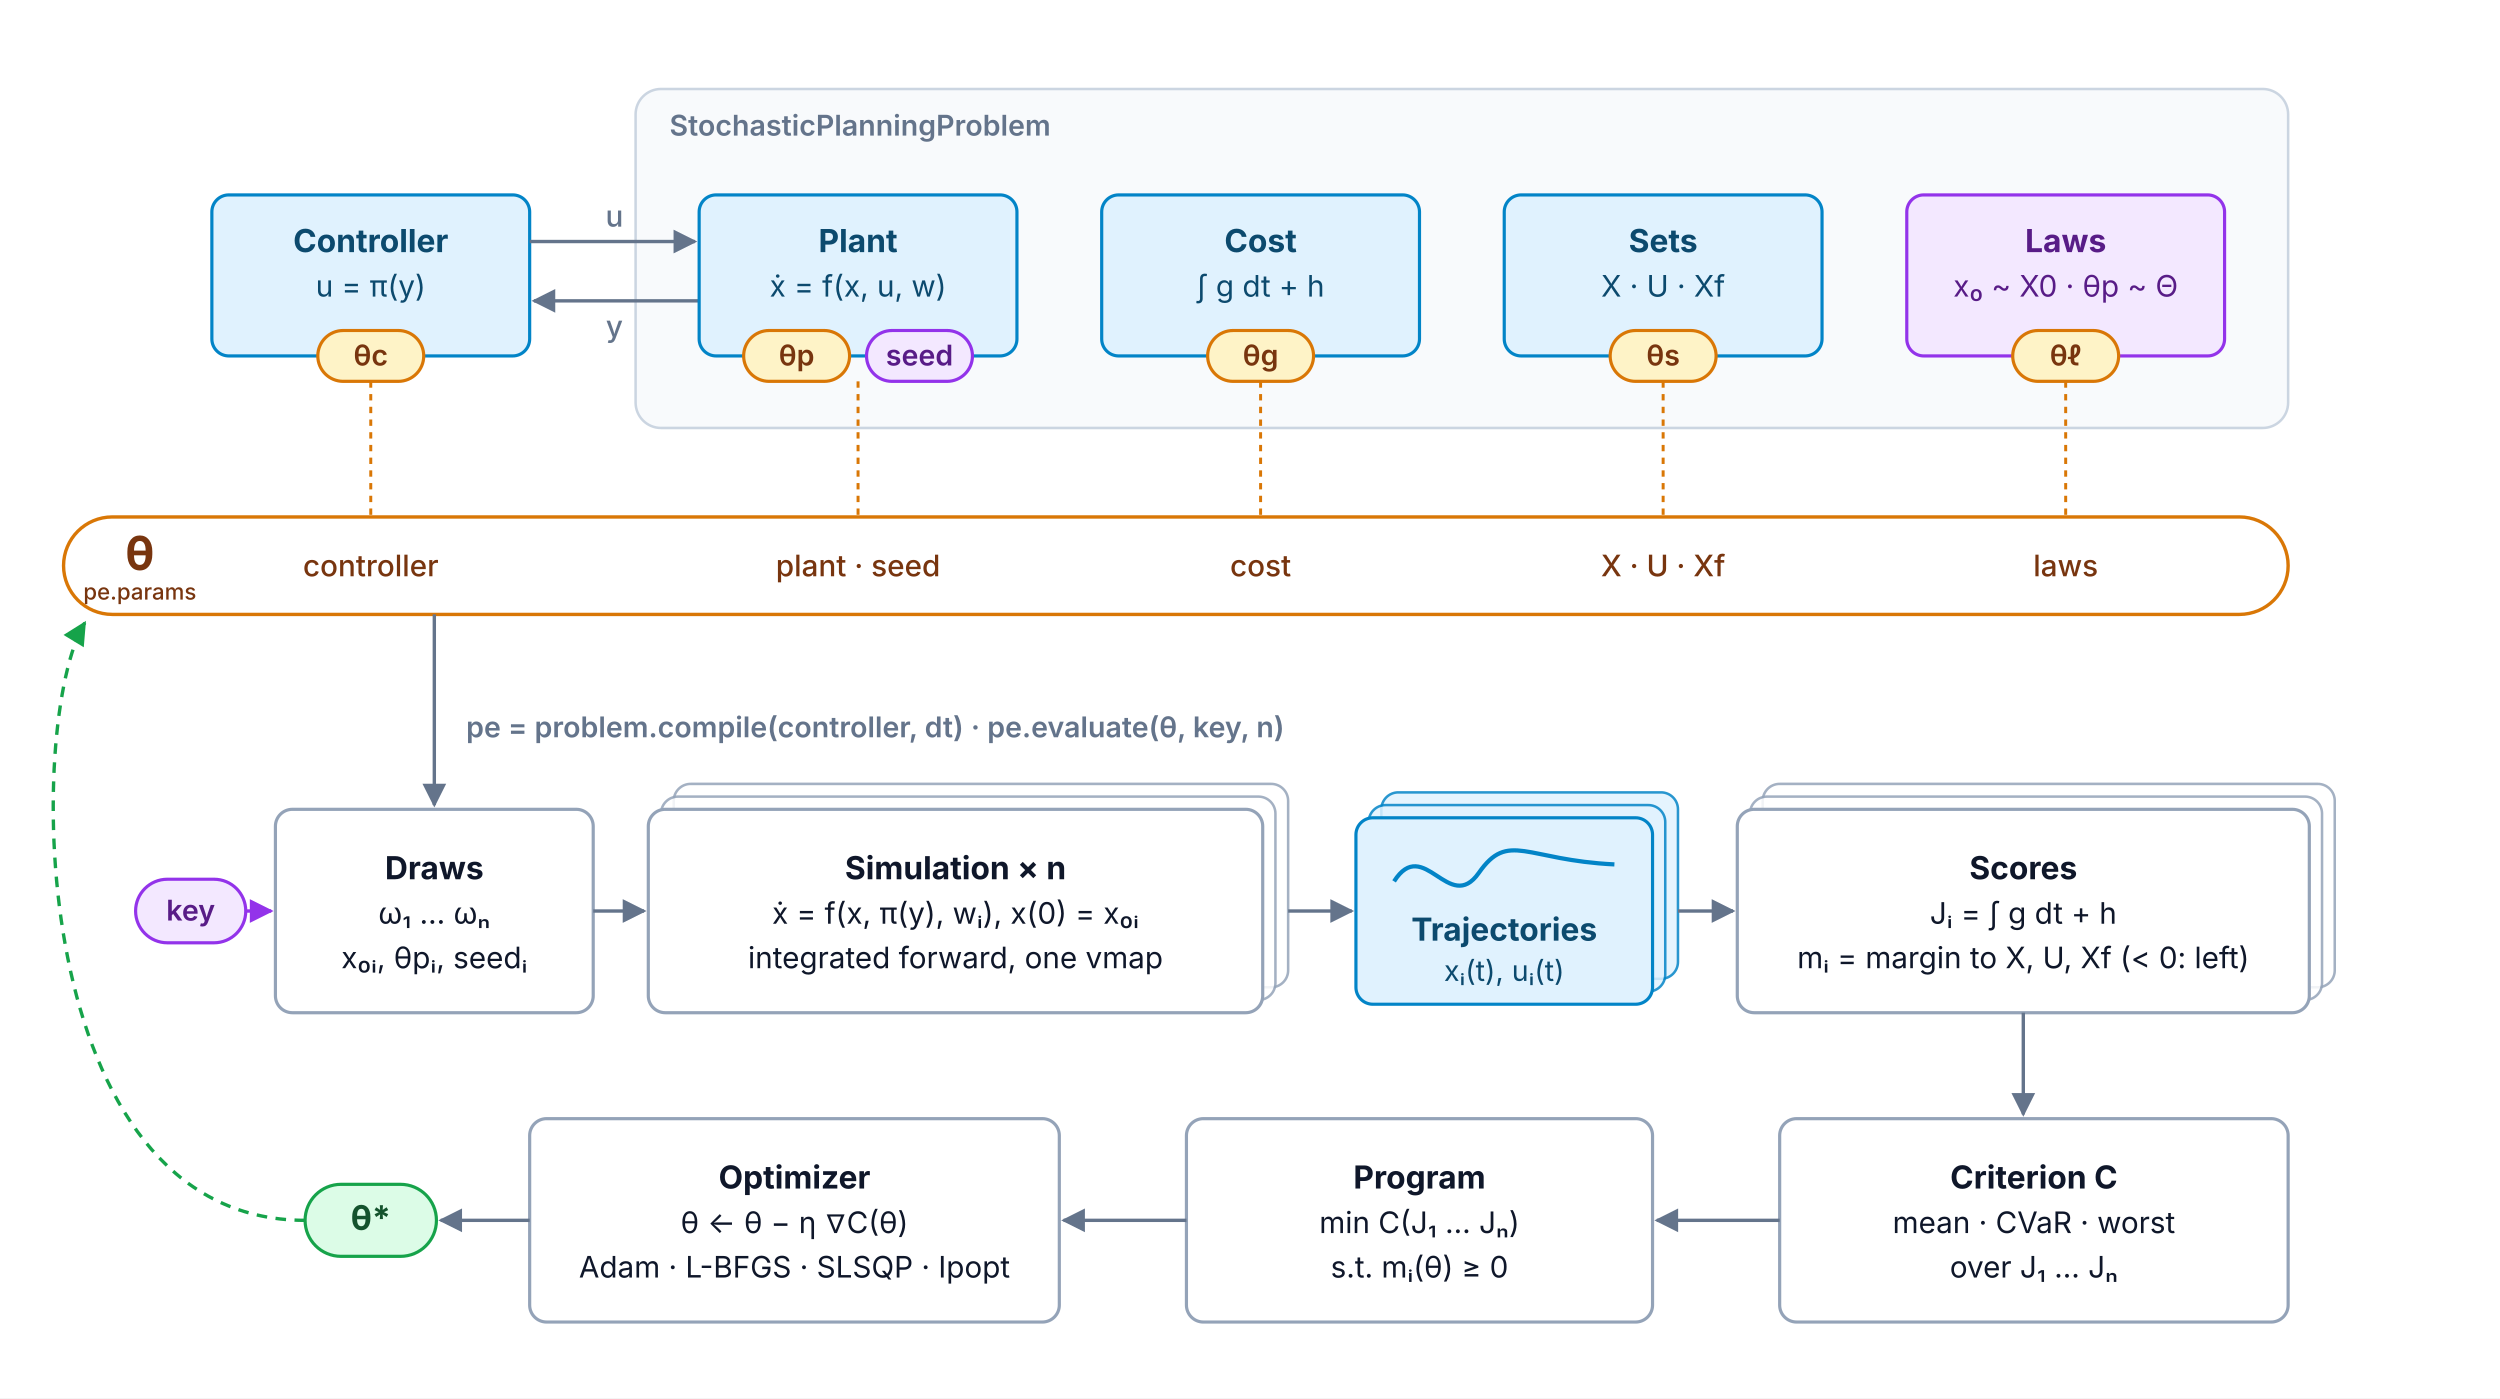
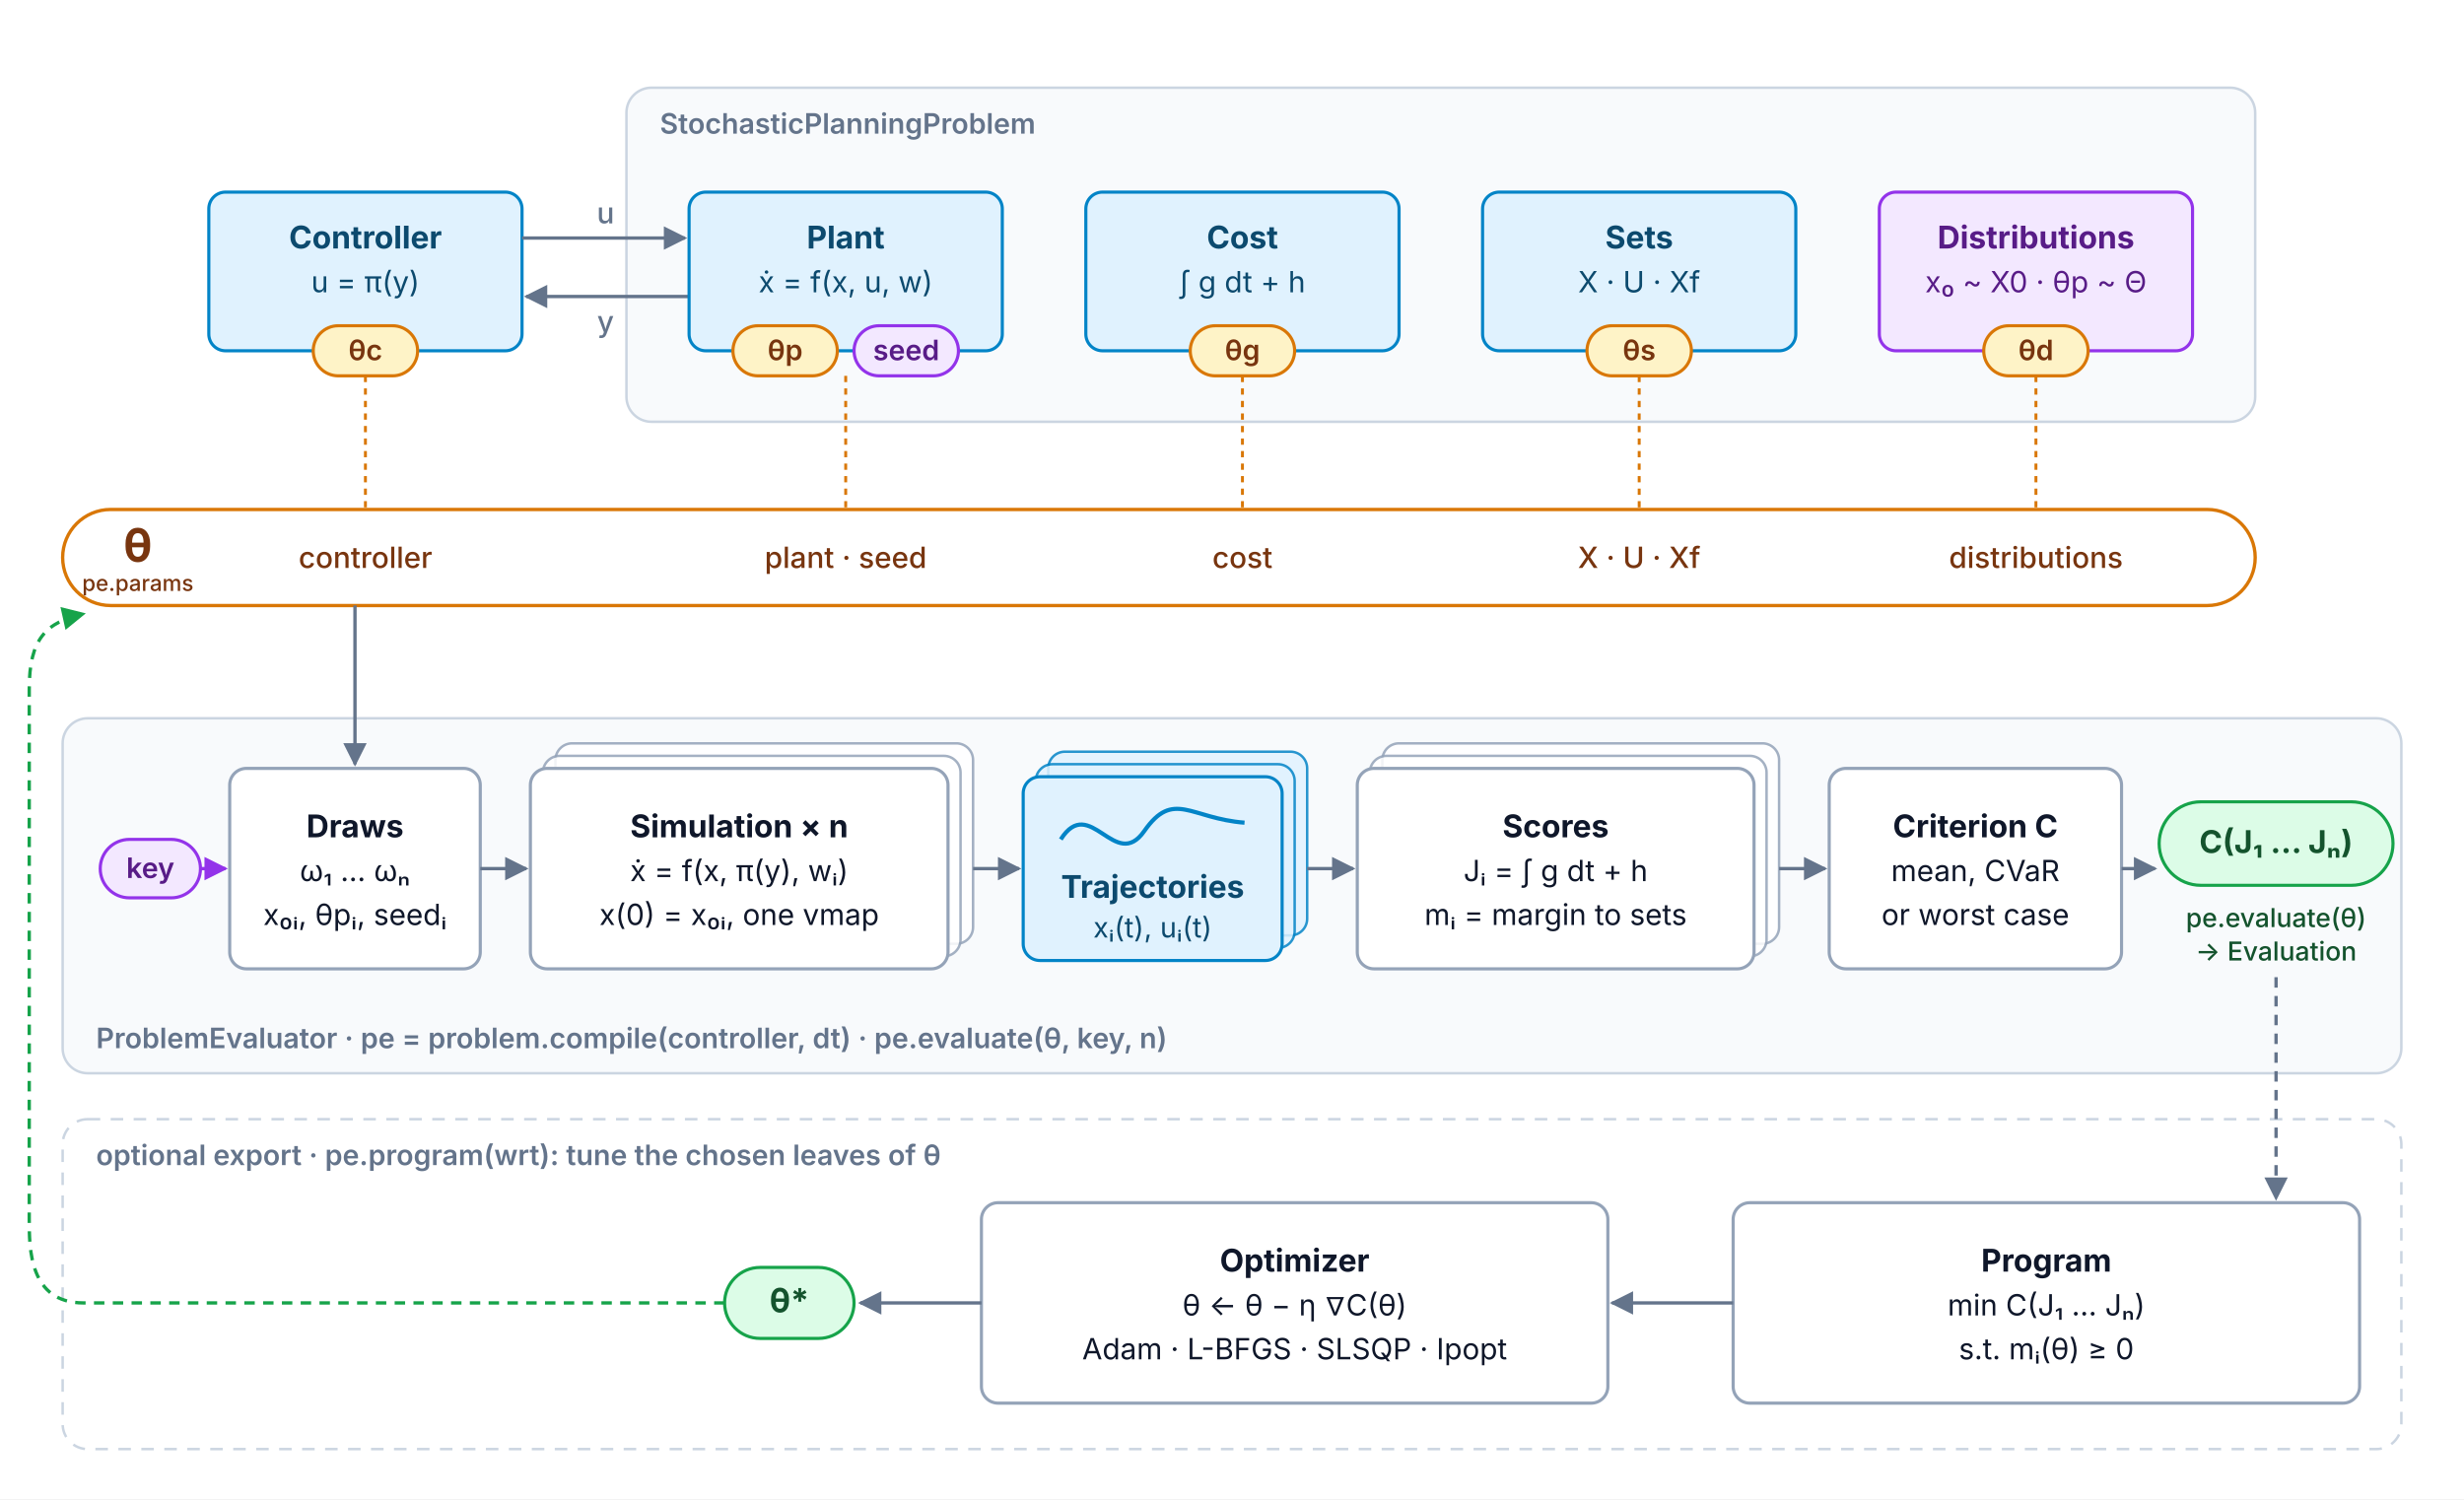
- <svg xmlns="http://www.w3.org/2000/svg" viewBox="0 0 1180 660" width="1180" height="660" font-family="Inter, 'Helvetica Neue', Helvetica, Arial, sans-serif">
+ <svg xmlns="http://www.w3.org/2000/svg" viewBox="0 0 1180 718" width="1180" height="718" font-family="Inter, 'Helvetica Neue', Helvetica, Arial, sans-serif">
  <defs>
    <marker id="arr" viewBox="0 0 10 10" refX="9" refY="5" markerWidth="7" markerHeight="7" orient="auto-start-reverse">
      <path d="M0,0 L10,5 L0,10 z" fill="#64748b" />
    </marker>
    <marker id="arrg" viewBox="0 0 10 10" refX="9" refY="5" markerWidth="7" markerHeight="7" orient="auto-start-reverse">
      <path d="M0,0 L10,5 L0,10 z" fill="#16a34a" />
    </marker>
    <marker id="arrp" viewBox="0 0 10 10" refX="9" refY="5" markerWidth="7" markerHeight="7" orient="auto-start-reverse">
      <path d="M0,0 L10,5 L0,10 z" fill="#9333ea" />
    </marker>
  </defs>
  <rect width="100%" height="100%" fill="#ffffff" />
  <rect x="300" y="42" width="780" height="160" rx="12" fill="#f8fafc" stroke="#cbd5e1" stroke-width="1.2" />
  <text x="316" y="64" font-size="13.5" font-weight="600" fill="#64748b" text-anchor="start">StochasticPlanningProblem</text>
  <rect x="100" y="92" width="150" height="76" rx="8" fill="#e0f2fe" stroke="#0284c7" stroke-width="1.5" />
  <text x="175.0" y="119.0" font-size="15" font-weight="650" fill="#0c4a6e" text-anchor="middle">Controller</text>
  <text x="175.0" y="140.0" font-size="14" font-weight="400" fill="#0c4a6e" text-anchor="middle">u = π(y)</text>
  <path d="M250,114 L328,114" fill="none" stroke="#64748b" stroke-width="1.6" marker-end="url(#arr)" />
  <text x="290.0" y="107" font-size="14" font-weight="500" fill="#64748b" text-anchor="middle">u</text>
  <path d="M330,142 L252,142" fill="none" stroke="#64748b" stroke-width="1.6" marker-end="url(#arr)" />
  <text x="290.0" y="159" font-size="14" font-weight="500" fill="#64748b" text-anchor="middle">y</text>
  <rect x="330" y="92" width="150" height="76" rx="8" fill="#e0f2fe" stroke="#0284c7" stroke-width="1.5" />
  <text x="405.0" y="119.0" font-size="15" font-weight="650" fill="#0c4a6e" text-anchor="middle">Plant</text>
  <text x="405.0" y="140.0" font-size="14" font-weight="400" fill="#0c4a6e" text-anchor="middle">ẋ = f(x, u, w)</text>
  <rect x="520" y="92" width="150" height="76" rx="8" fill="#e0f2fe" stroke="#0284c7" stroke-width="1.5" />
  <text x="595.0" y="119.0" font-size="15" font-weight="650" fill="#0c4a6e" text-anchor="middle">Cost</text>
  <text x="595.0" y="140.0" font-size="14" font-weight="400" fill="#0c4a6e" text-anchor="middle">∫ g dt + h</text>
  <rect x="710" y="92" width="150" height="76" rx="8" fill="#e0f2fe" stroke="#0284c7" stroke-width="1.5" />
  <text x="785.0" y="119.0" font-size="15" font-weight="650" fill="#0c4a6e" text-anchor="middle">Sets</text>
  <text x="785.0" y="140.0" font-size="14" font-weight="400" fill="#0c4a6e" text-anchor="middle">X · U · Xf</text>
  <rect x="900" y="92" width="150" height="76" rx="8" fill="#f3e8ff" stroke="#9333ea" stroke-width="1.5" />
-   <text x="975.0" y="119.0" font-size="15" font-weight="650" fill="#581c87" text-anchor="middle">Laws</text>
+   <text x="975.0" y="119.0" font-size="15" font-weight="650" fill="#581c87" text-anchor="middle">Distributions</text>
  <text x="975.0" y="140.0" font-size="14" font-weight="400" fill="#581c87" text-anchor="middle">x₀ ~ X0 · θp ~ Θ</text>
  <rect x="30" y="244" width="1050" height="46" rx="23" fill="#ffffff" stroke="#d97706" stroke-width="1.6" />
  <text x="66" y="269" font-size="22" font-weight="700" fill="#78350f" text-anchor="middle">θ</text>
  <text x="66" y="283" font-size="10.5" font-weight="500" fill="#78350f" text-anchor="middle">pe.params</text>
  <path d="M175.0,180 L175.0,244" fill="none" stroke="#d97706" stroke-width="1.4" stroke-dasharray="3 3" />
  <rect x="150.0" y="156.0" width="50" height="24" rx="12.0" fill="#fef3c7" stroke="#d97706" stroke-width="1.5" />
  <text x="175.0" y="172.5" font-size="13.5" font-weight="600" fill="#78350f" text-anchor="middle">θc</text>
  <text x="175.0" y="272" font-size="14" font-weight="500" fill="#78350f" text-anchor="middle">controller</text>
  <path d="M405.0,180 L405.0,244" fill="none" stroke="#d97706" stroke-width="1.4" stroke-dasharray="3 3" />
  <rect x="351.0" y="156.0" width="50" height="24" rx="12.0" fill="#fef3c7" stroke="#d97706" stroke-width="1.5" />
  <text x="376.0" y="172.5" font-size="13.5" font-weight="600" fill="#78350f" text-anchor="middle">θp</text>
  <rect x="409.0" y="156.0" width="50" height="24" rx="12.0" fill="#f3e8ff" stroke="#9333ea" stroke-width="1.5" />
  <text x="434.0" y="172.5" font-size="13.5" font-weight="600" fill="#581c87" text-anchor="middle">seed</text>
  <text x="405.0" y="272" font-size="14" font-weight="500" fill="#78350f" text-anchor="middle">plant · seed</text>
  <path d="M595.0,180 L595.0,244" fill="none" stroke="#d97706" stroke-width="1.4" stroke-dasharray="3 3" />
  <rect x="570.0" y="156.0" width="50" height="24" rx="12.0" fill="#fef3c7" stroke="#d97706" stroke-width="1.5" />
  <text x="595.0" y="172.5" font-size="13.5" font-weight="600" fill="#78350f" text-anchor="middle">θg</text>
  <text x="595.0" y="272" font-size="14" font-weight="500" fill="#78350f" text-anchor="middle">cost</text>
  <path d="M785.0,180 L785.0,244" fill="none" stroke="#d97706" stroke-width="1.4" stroke-dasharray="3 3" />
  <rect x="760.0" y="156.0" width="50" height="24" rx="12.0" fill="#fef3c7" stroke="#d97706" stroke-width="1.5" />
  <text x="785.0" y="172.5" font-size="13.5" font-weight="600" fill="#78350f" text-anchor="middle">θs</text>
  <text x="785.0" y="272" font-size="14" font-weight="500" fill="#78350f" text-anchor="middle">X · U · Xf</text>
  <path d="M975.0,180 L975.0,244" fill="none" stroke="#d97706" stroke-width="1.4" stroke-dasharray="3 3" />
  <rect x="950.0" y="156.0" width="50" height="24" rx="12.0" fill="#fef3c7" stroke="#d97706" stroke-width="1.5" />
-   <text x="975.0" y="172.5" font-size="13.5" font-weight="600" fill="#78350f" text-anchor="middle">θℓ</text>
-   <text x="975.0" y="272" font-size="14" font-weight="500" fill="#78350f" text-anchor="middle">laws</text>
-   <text x="220" y="348" font-size="13.5" font-weight="600" fill="#64748b" text-anchor="start">pe = problem.compile(controller, dt) · pe.evaluate(θ, key, n)</text>
-   <rect x="64.0" y="415.0" width="52" height="30" rx="15.0" fill="#f3e8ff" stroke="#9333ea" stroke-width="1.5" />
-   <text x="90" y="434.5" font-size="13.5" font-weight="600" fill="#581c87" text-anchor="middle">key</text>
-   <path d="M116,430.0 L128,430.0" fill="none" stroke="#9333ea" stroke-width="1.6" marker-end="url(#arrp)" />
-   <path d="M205,290 L205,380" fill="none" stroke="#64748b" stroke-width="1.6" marker-end="url(#arr)" />
-   <rect x="130" y="382" width="150" height="96" rx="8" fill="#ffffff" stroke="#94a3b8" stroke-width="1.5" />
-   <text x="205.0" y="415.0" font-size="15" font-weight="650" fill="#0f172a" text-anchor="middle">Draws</text>
-   <text x="205.0" y="436.0" font-size="14" font-weight="400" fill="#0f172a" text-anchor="middle">ω₁ … ωₙ</text>
-   <text x="205.0" y="457.0" font-size="14" font-weight="400" fill="#0f172a" text-anchor="middle">x₀ᵢ, θpᵢ, seedᵢ</text>
-   <path d="M280,430.0 L304,430.0" fill="none" stroke="#64748b" stroke-width="1.6" marker-end="url(#arr)" />
-   <rect x="318" y="370" width="290" height="96" rx="8" fill="#ffffff" stroke="#94a3b8" stroke-width="1.2" opacity="0.85" />
-   <rect x="312" y="376" width="290" height="96" rx="8" fill="#ffffff" stroke="#94a3b8" stroke-width="1.2" opacity="0.85" />
-   <rect x="306" y="382" width="290" height="96" rx="8" fill="#ffffff" stroke="#94a3b8" stroke-width="1.5" />
-   <text x="451.0" y="415.0" font-size="15" font-weight="650" fill="#0f172a" text-anchor="middle">Simulation × n</text>
-   <text x="451.0" y="436.0" font-size="14" font-weight="400" fill="#0f172a" text-anchor="middle">ẋ = f(x, π(y), wᵢ),  x(0) = x₀ᵢ</text>
-   <text x="451.0" y="457.0" font-size="14" font-weight="400" fill="#0f172a" text-anchor="middle">integrated forward, one vmap</text>
-   <path d="M608,430.0 L638,430.0" fill="none" stroke="#64748b" stroke-width="1.6" marker-end="url(#arr)" />
-   <rect x="652" y="374" width="140" height="88" rx="8" fill="#e0f2fe" stroke="#0284c7" stroke-width="1.2" opacity="0.85" />
-   <rect x="646" y="380" width="140" height="88" rx="8" fill="#e0f2fe" stroke="#0284c7" stroke-width="1.2" opacity="0.85" />
-   <rect x="640" y="386" width="140" height="88" rx="8" fill="#e0f2fe" stroke="#0284c7" stroke-width="1.5" />
-   <text x="710.0" y="435.0" font-size="15" font-weight="650" fill="#0c4a6e" text-anchor="middle" />
-   <path d="M658,416 C672,394 684,432 698,412 S720,406 762,408" fill="none" stroke="#0284c7" stroke-width="2" />
-   <text x="710.0" y="444" font-size="15" font-weight="650" fill="#0c4a6e" text-anchor="middle">Trajectories</text>
-   <text x="710.0" y="463" font-size="13.5" font-weight="400" fill="#0c4a6e" text-anchor="middle">xᵢ(t), uᵢ(t)</text>
-   <path d="M792,430.0 L818,430.0" fill="none" stroke="#64748b" stroke-width="1.6" marker-end="url(#arr)" />
-   <rect x="832" y="370" width="270" height="96" rx="8" fill="#ffffff" stroke="#94a3b8" stroke-width="1.2" opacity="0.85" />
-   <rect x="826" y="376" width="270" height="96" rx="8" fill="#ffffff" stroke="#94a3b8" stroke-width="1.2" opacity="0.85" />
-   <rect x="820" y="382" width="270" height="96" rx="8" fill="#ffffff" stroke="#94a3b8" stroke-width="1.5" />
-   <text x="955.0" y="415.0" font-size="15" font-weight="650" fill="#0f172a" text-anchor="middle">Scores</text>
-   <text x="955.0" y="436.0" font-size="14" font-weight="400" fill="#0f172a" text-anchor="middle">Jᵢ = ∫ g dt + h</text>
-   <text x="955.0" y="457.0" font-size="14" font-weight="400" fill="#0f172a" text-anchor="middle">mᵢ = margin to X, U, Xf  (&lt; 0: left)</text>
-   <path d="M955,478 L955,526" fill="none" stroke="#64748b" stroke-width="1.6" marker-end="url(#arr)" />
-   <rect x="840" y="528" width="240" height="96" rx="8" fill="#ffffff" stroke="#94a3b8" stroke-width="1.5" />
-   <text x="960.0" y="561.0" font-size="15" font-weight="650" fill="#0f172a" text-anchor="middle">Criterion C</text>
-   <text x="960.0" y="582.0" font-size="14" font-weight="400" fill="#0f172a" text-anchor="middle">mean · CVaR · worst</text>
-   <text x="960.0" y="603.0" font-size="14" font-weight="400" fill="#0f172a" text-anchor="middle">over J₁ … Jₙ</text>
-   <path d="M840,576.0 L782,576.0" fill="none" stroke="#64748b" stroke-width="1.6" marker-end="url(#arr)" />
-   <rect x="560" y="528" width="220" height="96" rx="8" fill="#ffffff" stroke="#94a3b8" stroke-width="1.5" />
-   <text x="670.0" y="561.0" font-size="15" font-weight="650" fill="#0f172a" text-anchor="middle">Program</text>
-   <text x="670.0" y="582.0" font-size="14" font-weight="400" fill="#0f172a" text-anchor="middle">min C(J₁ … Jₙ)</text>
-   <text x="670.0" y="603.0" font-size="14" font-weight="400" fill="#0f172a" text-anchor="middle">s.t.  mᵢ(θ) ≥ 0</text>
-   <path d="M560,576.0 L502,576.0" fill="none" stroke="#64748b" stroke-width="1.6" marker-end="url(#arr)" />
-   <rect x="250" y="528" width="250" height="96" rx="8" fill="#ffffff" stroke="#94a3b8" stroke-width="1.5" />
-   <text x="375.0" y="561.0" font-size="15" font-weight="650" fill="#0f172a" text-anchor="middle">Optimizer</text>
-   <text x="375.0" y="582.0" font-size="14" font-weight="400" fill="#0f172a" text-anchor="middle">θ ← θ − η ∇C(θ)</text>
-   <text x="375.0" y="603.0" font-size="14" font-weight="400" fill="#0f172a" text-anchor="middle">Adam · L-BFGS · SLSQP · Ipopt</text>
-   <path d="M250,576.0 L208,576.0" fill="none" stroke="#64748b" stroke-width="1.6" marker-end="url(#arr)" />
-   <rect x="144.0" y="559.0" width="62" height="34" rx="17.0" fill="#dcfce7" stroke="#16a34a" stroke-width="1.5" />
-   <text x="175" y="580.5" font-size="16" font-weight="700" fill="#14532d" text-anchor="middle">θ*</text>
-   <path d="M144,576.0 C12,576.0 12,340 40,294" fill="none" stroke="#16a34a" stroke-width="1.6" stroke-dasharray="5 4" marker-end="url(#arrg)" />
+   <text x="975.0" y="172.5" font-size="13.5" font-weight="600" fill="#78350f" text-anchor="middle">θd</text>
+   <text x="975.0" y="272" font-size="14" font-weight="500" fill="#78350f" text-anchor="middle">distributions</text>
+   <rect x="30" y="344" width="1120" height="170" rx="12" fill="#f8fafc" stroke="#cbd5e1" stroke-width="1.2" />
+   <text x="46" y="502" font-size="13.5" font-weight="600" fill="#64748b" text-anchor="start">ProblemEvaluator · pe = problem.compile(controller, dt) · pe.evaluate(θ, key, n)</text>
+   <rect x="48.0" y="402.0" width="48" height="28" rx="14.0" fill="#f3e8ff" stroke="#9333ea" stroke-width="1.5" />
+   <text x="72" y="420.5" font-size="13.5" font-weight="600" fill="#581c87" text-anchor="middle">key</text>
+   <path d="M96,416.0 L108,416.0" fill="none" stroke="#9333ea" stroke-width="1.6" marker-end="url(#arrp)" />
+   <path d="M170,290 L170,366" fill="none" stroke="#64748b" stroke-width="1.6" marker-end="url(#arr)" />
+   <rect x="110" y="368" width="120" height="96" rx="8" fill="#ffffff" stroke="#94a3b8" stroke-width="1.5" />
+   <text x="170.0" y="401.0" font-size="15" font-weight="650" fill="#0f172a" text-anchor="middle">Draws</text>
+   <text x="170.0" y="422.0" font-size="14" font-weight="400" fill="#0f172a" text-anchor="middle">ω₁ … ωₙ</text>
+   <text x="170.0" y="443.0" font-size="14" font-weight="400" fill="#0f172a" text-anchor="middle">x₀ᵢ, θpᵢ, seedᵢ</text>
+   <path d="M230,416.0 L252,416.0" fill="none" stroke="#64748b" stroke-width="1.6" marker-end="url(#arr)" />
+   <rect x="266" y="356" width="200" height="96" rx="8" fill="#ffffff" stroke="#94a3b8" stroke-width="1.2" opacity="0.85" />
+   <rect x="260" y="362" width="200" height="96" rx="8" fill="#ffffff" stroke="#94a3b8" stroke-width="1.2" opacity="0.85" />
+   <rect x="254" y="368" width="200" height="96" rx="8" fill="#ffffff" stroke="#94a3b8" stroke-width="1.5" />
+   <text x="354.0" y="401.0" font-size="15" font-weight="650" fill="#0f172a" text-anchor="middle">Simulation × n</text>
+   <text x="354.0" y="422.0" font-size="14" font-weight="400" fill="#0f172a" text-anchor="middle">ẋ = f(x, π(y), wᵢ)</text>
+   <text x="354.0" y="443.0" font-size="14" font-weight="400" fill="#0f172a" text-anchor="middle">x(0) = x₀ᵢ, one vmap</text>
+   <path d="M466,416.0 L488,416.0" fill="none" stroke="#64748b" stroke-width="1.6" marker-end="url(#arr)" />
+   <rect x="502" y="360" width="124" height="88" rx="8" fill="#e0f2fe" stroke="#0284c7" stroke-width="1.2" opacity="0.85" />
+   <rect x="496" y="366" width="124" height="88" rx="8" fill="#e0f2fe" stroke="#0284c7" stroke-width="1.2" opacity="0.85" />
+   <rect x="490" y="372" width="124" height="88" rx="8" fill="#e0f2fe" stroke="#0284c7" stroke-width="1.5" />
+   <text x="552.0" y="421.0" font-size="15" font-weight="650" fill="#0c4a6e" text-anchor="middle" />
+   <path d="M508,402 C522,380 534,418 548,398 S570,392 596,394" fill="none" stroke="#0284c7" stroke-width="2" />
+   <text x="552.0" y="430" font-size="15" font-weight="650" fill="#0c4a6e" text-anchor="middle">Trajectories</text>
+   <text x="552.0" y="449" font-size="13.5" font-weight="400" fill="#0c4a6e" text-anchor="middle">xᵢ(t), uᵢ(t)</text>
+   <path d="M626,416.0 L648,416.0" fill="none" stroke="#64748b" stroke-width="1.6" marker-end="url(#arr)" />
+   <rect x="662" y="356" width="190" height="96" rx="8" fill="#ffffff" stroke="#94a3b8" stroke-width="1.2" opacity="0.85" />
+   <rect x="656" y="362" width="190" height="96" rx="8" fill="#ffffff" stroke="#94a3b8" stroke-width="1.2" opacity="0.85" />
+   <rect x="650" y="368" width="190" height="96" rx="8" fill="#ffffff" stroke="#94a3b8" stroke-width="1.5" />
+   <text x="745.0" y="401.0" font-size="15" font-weight="650" fill="#0f172a" text-anchor="middle">Scores</text>
+   <text x="745.0" y="422.0" font-size="14" font-weight="400" fill="#0f172a" text-anchor="middle">Jᵢ = ∫ g dt + h</text>
+   <text x="745.0" y="443.0" font-size="14" font-weight="400" fill="#0f172a" text-anchor="middle">mᵢ = margin to sets</text>
+   <path d="M852,416.0 L874,416.0" fill="none" stroke="#64748b" stroke-width="1.6" marker-end="url(#arr)" />
+   <rect x="876" y="368" width="140" height="96" rx="8" fill="#ffffff" stroke="#94a3b8" stroke-width="1.5" />
+   <text x="946.0" y="401.0" font-size="15" font-weight="650" fill="#0f172a" text-anchor="middle">Criterion C</text>
+   <text x="946.0" y="422.0" font-size="14" font-weight="400" fill="#0f172a" text-anchor="middle">mean, CVaR</text>
+   <text x="946.0" y="443.0" font-size="14" font-weight="400" fill="#0f172a" text-anchor="middle">or worst case</text>
+   <path d="M1016,416.0 L1032,416.0" fill="none" stroke="#64748b" stroke-width="1.6" marker-end="url(#arr)" />
+   <rect x="1034.0" y="384.0" width="112" height="40" rx="20.0" fill="#dcfce7" stroke="#16a34a" stroke-width="1.5" />
+   <text x="1090" y="408.5" font-size="15" font-weight="700" fill="#14532d" text-anchor="middle">C(J₁ … Jₙ)</text>
+   <text x="1090" y="444.0" font-size="12.5" font-weight="500" fill="#14532d" text-anchor="middle">pe.evaluate(θ)</text>
+   <text x="1090" y="460.0" font-size="12.5" font-weight="500" fill="#14532d" text-anchor="middle">→ Evaluation</text>
+   <rect x="30" y="536" width="1120" height="158" rx="12" fill="#ffffff" stroke="#cbd5e1" stroke-width="1.2" stroke-dasharray="6 5" />
+   <text x="46" y="558" font-size="13.5" font-weight="600" fill="#64748b" text-anchor="start">optional export · pe.program(wrt): tune the chosen leaves of θ</text>
+   <path d="M1090,468.0 L1090,574" fill="none" stroke="#64748b" stroke-width="1.6" stroke-dasharray="5 4" marker-end="url(#arr)" />
+   <rect x="830" y="576" width="300" height="96" rx="8" fill="#ffffff" stroke="#94a3b8" stroke-width="1.5" />
+   <text x="980.0" y="609.0" font-size="15" font-weight="650" fill="#0f172a" text-anchor="middle">Program</text>
+   <text x="980.0" y="630.0" font-size="14" font-weight="400" fill="#0f172a" text-anchor="middle">min C(J₁ … Jₙ)</text>
+   <text x="980.0" y="651.0" font-size="14" font-weight="400" fill="#0f172a" text-anchor="middle">s.t.  mᵢ(θ) ≥ 0</text>
+   <path d="M830,624.0 L772,624.0" fill="none" stroke="#64748b" stroke-width="1.6" marker-end="url(#arr)" />
+   <rect x="470" y="576" width="300" height="96" rx="8" fill="#ffffff" stroke="#94a3b8" stroke-width="1.5" />
+   <text x="620.0" y="609.0" font-size="15" font-weight="650" fill="#0f172a" text-anchor="middle">Optimizer</text>
+   <text x="620.0" y="630.0" font-size="14" font-weight="400" fill="#0f172a" text-anchor="middle">θ ← θ − η ∇C(θ)</text>
+   <text x="620.0" y="651.0" font-size="14" font-weight="400" fill="#0f172a" text-anchor="middle">Adam · L-BFGS · SLSQP · Ipopt</text>
+   <path d="M470,624.0 L412,624.0" fill="none" stroke="#64748b" stroke-width="1.6" marker-end="url(#arr)" />
+   <rect x="347.0" y="607.0" width="62" height="34" rx="17.0" fill="#dcfce7" stroke="#16a34a" stroke-width="1.5" />
+   <text x="378" y="628.5" font-size="16" font-weight="700" fill="#14532d" text-anchor="middle">θ*</text>
+   <path d="M347,624.0 L40,624.0 C14,624.0 14,598.0 14,584.0 L14,330 C14,306 22,298 40,294" fill="none" stroke="#16a34a" stroke-width="1.6" stroke-dasharray="5 4" marker-end="url(#arrg)" />
</svg>
